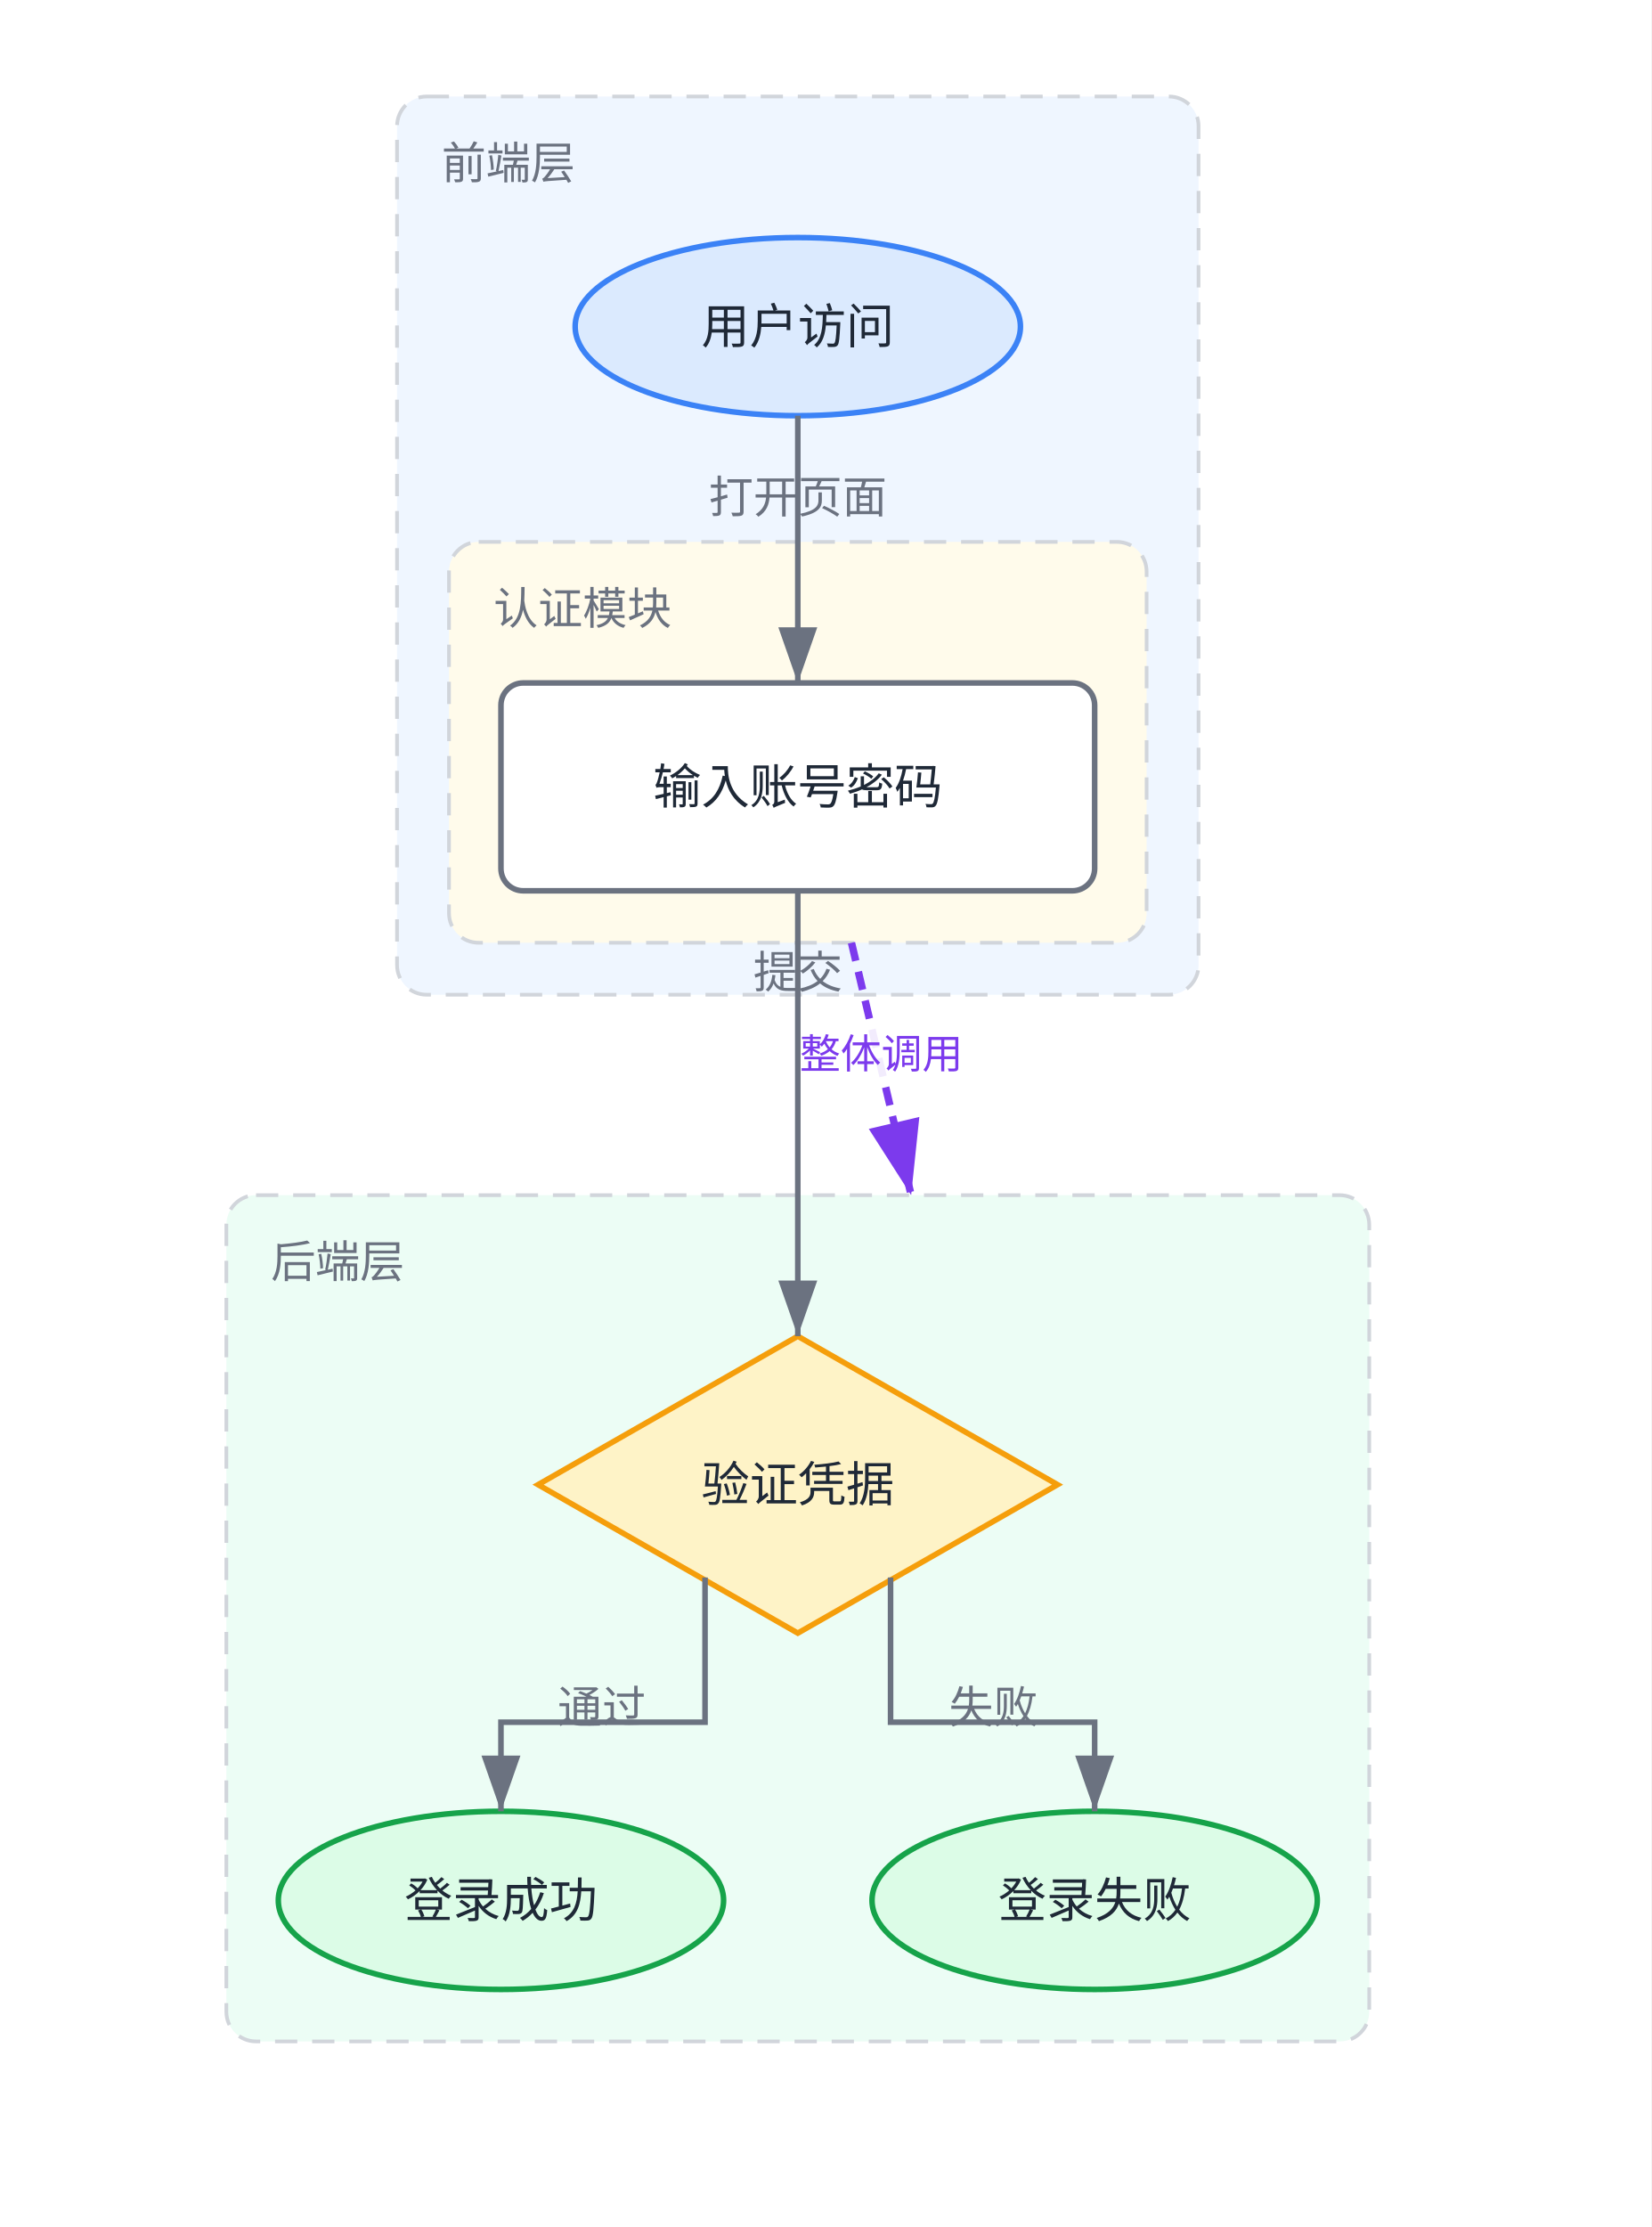
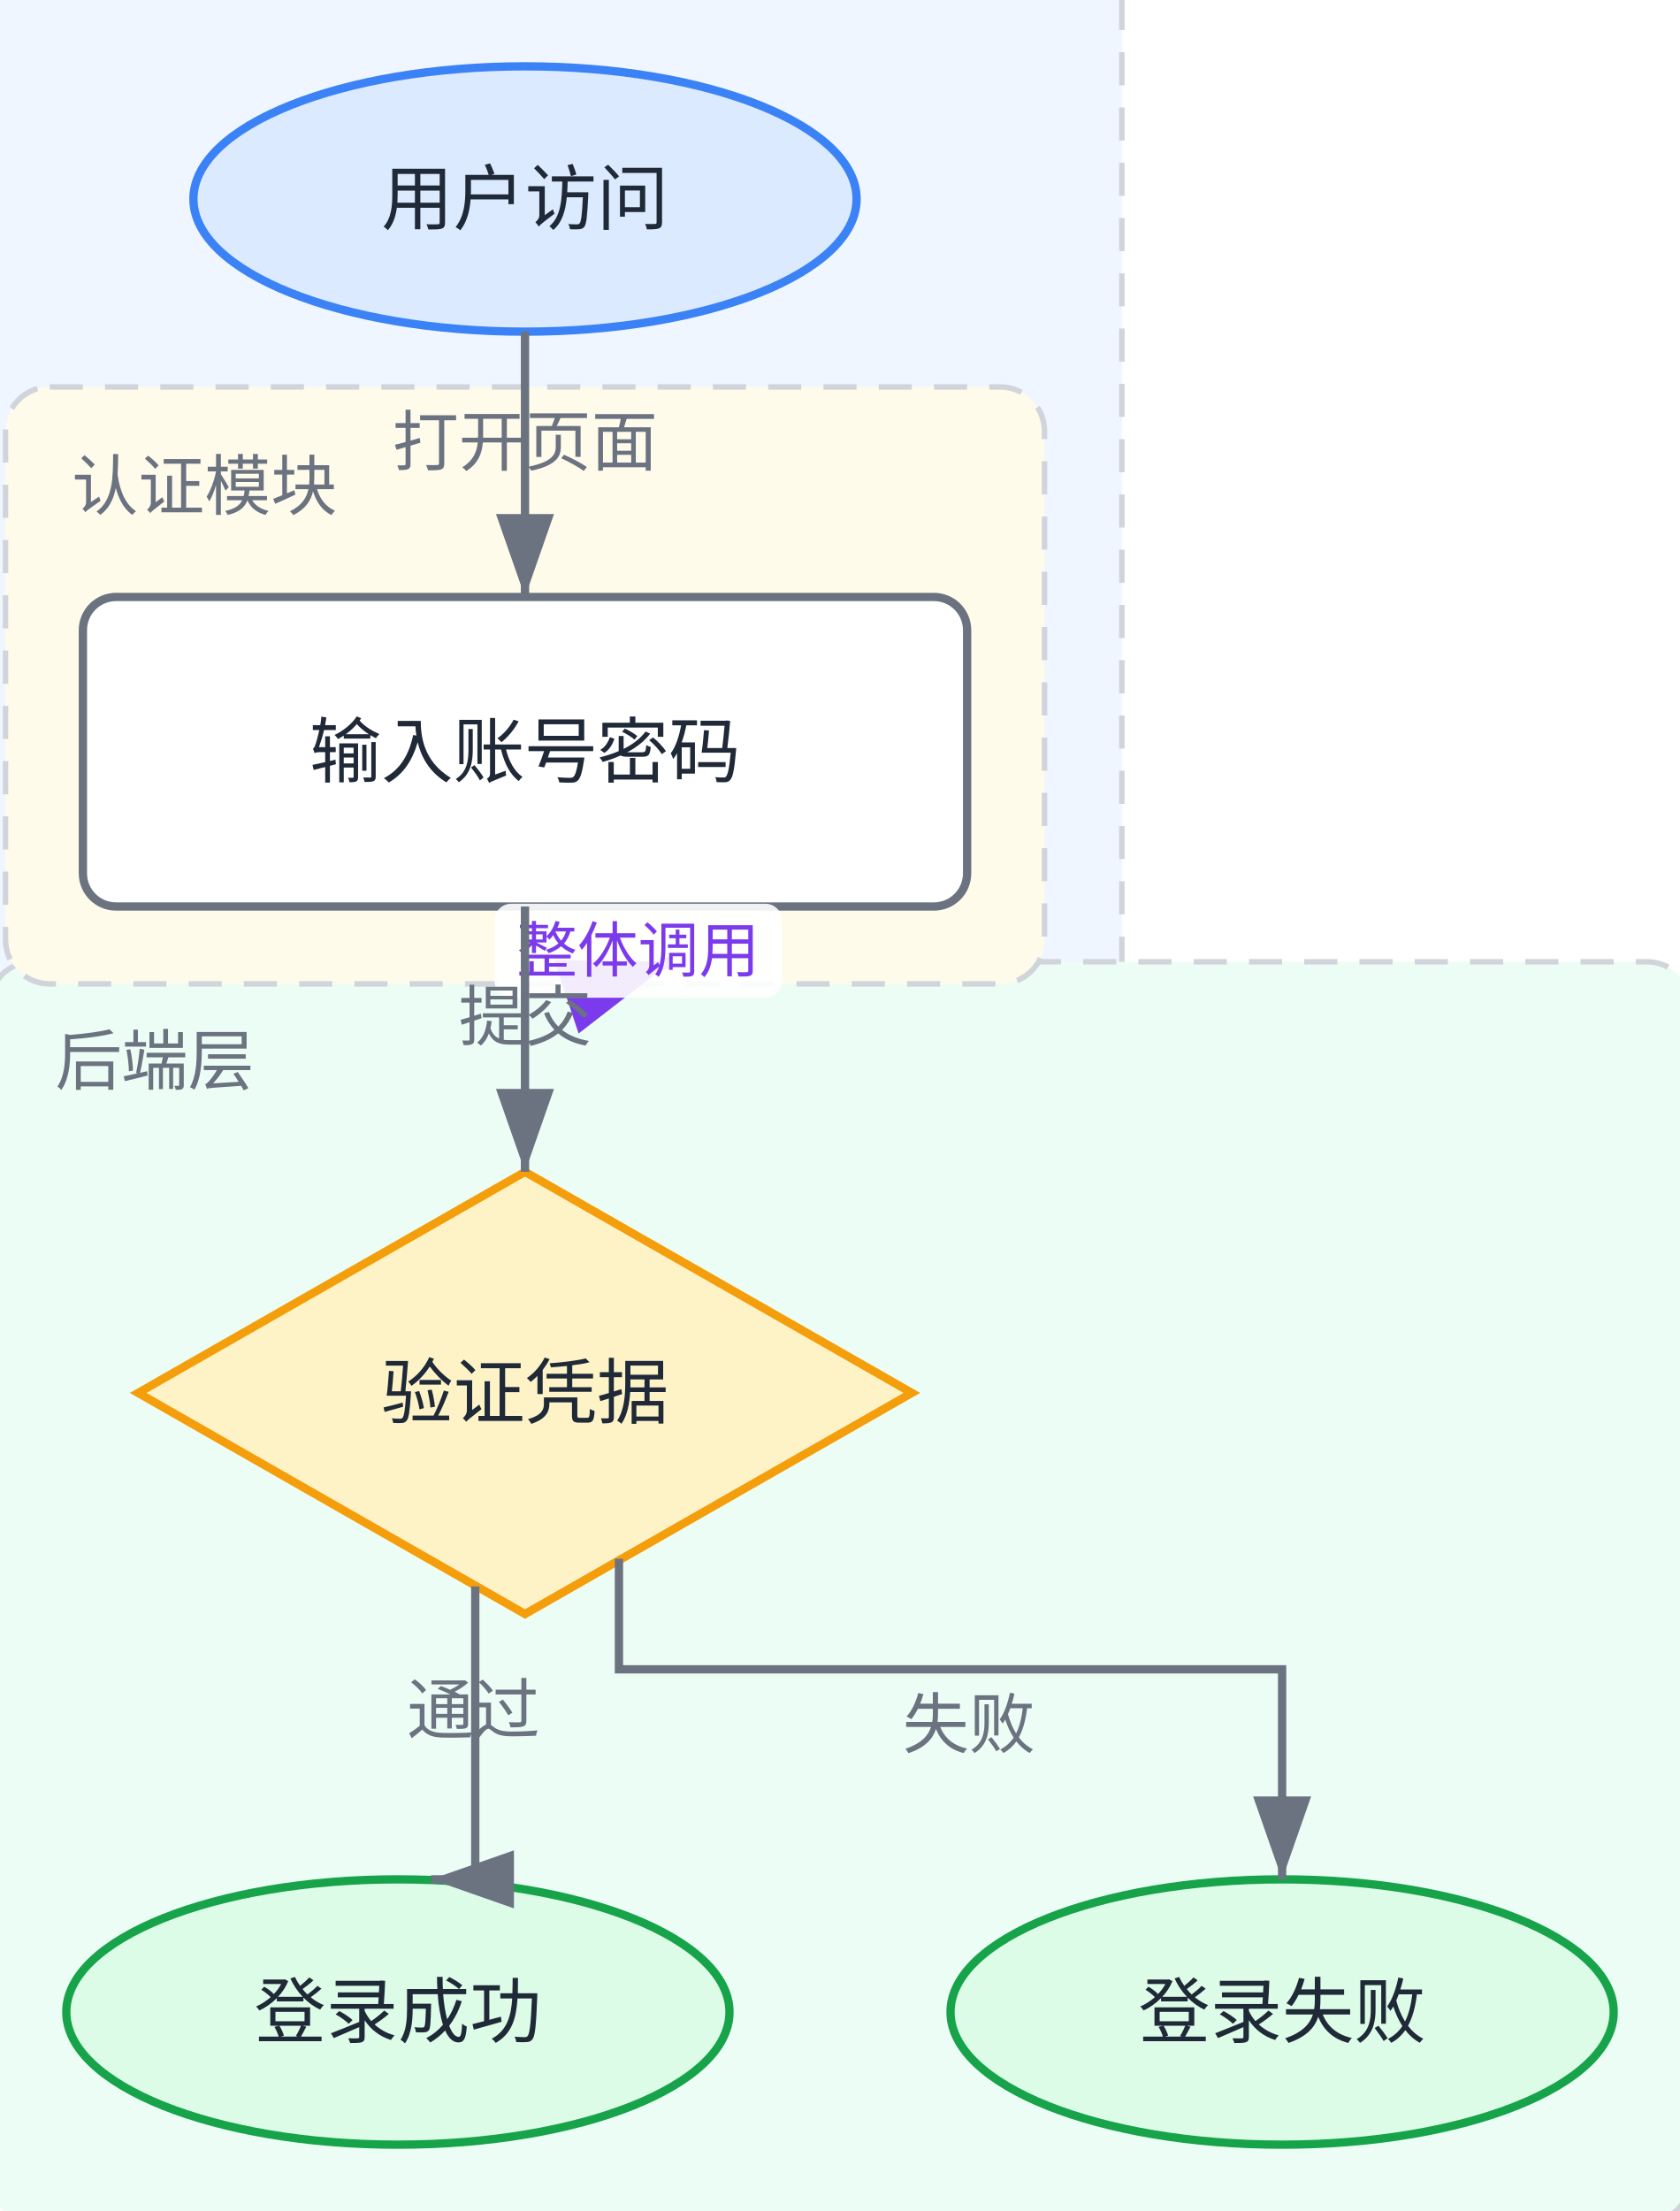
- <svg xmlns="http://www.w3.org/2000/svg" width="445" height="600" viewBox="0 0 445 600">
+ <svg xmlns="http://www.w3.org/2000/svg" width="304" height="400" viewBox="0 0 304 400">
  <defs>
    <marker id="arrowhead" markerWidth="10" markerHeight="7" refX="10" refY="3.5" orient="auto">
      <polygon points="0 0, 10 3.5, 0 7" fill="#6b7280" />
    </marker>
    <marker id="arrowhead-purple" markerWidth="10" markerHeight="7" refX="10" refY="3.5" orient="auto">
      <polygon points="0 0, 10 3.5, 0 7" fill="#7c3aed" />
    </marker>
  </defs>
  <style>.lgdl-anchors,.lgdl-edge-anchors{opacity:0;pointer-events:none;transition:opacity .12s ease}.lgdl-node:hover + .lgdl-anchors,.lgdl-class:hover + .lgdl-anchors,.lgdl-group:hover + .lgdl-anchors,.lgdl-lane:hover + .lgdl-anchors{opacity:1}.lgdl-edge:hover + .lgdl-edge-anchors,.lgdl-aggregate-edge:hover + .lgdl-edge-anchors{opacity:1}.lgdl-node.lgdl-hovered + .lgdl-anchors,.lgdl-class.lgdl-hovered + .lgdl-anchors,.lgdl-group.lgdl-hovered + .lgdl-anchors,.lgdl-lane.lgdl-hovered + .lgdl-anchors{opacity:1}.lgdl-edge.lgdl-hovered + .lgdl-edge-anchors,.lgdl-aggregate-edge.lgdl-hovered + .lgdl-edge-anchors{opacity:1}.lgdl-hovered{filter:drop-shadow(0 0 3px rgba(79,70,229,.65))}</style>
-   <rect x="0" y="0" width="445" height="600" fill="#ffffff" />
+   <rect x="0" y="0" width="304" height="400" fill="#ffffff" />
  <g class="lgdl-group" data-lgdl-loc="groups[1]">
-     <rect x="107" y="26" width="216" height="242" rx="8" fill="#eff6ff" stroke="#d1d5db" stroke-dasharray="6 4" />
-     <text x="119" y="44" font-family="'Segoe UI', 'PingFang SC', 'Microsoft YaHei', sans-serif" font-size="12" fill="#6b7280" text-anchor="start" dominant-baseline="middle">前端层</text>
-   </g>
-   <g class="lgdl-anchors">
-     <circle cx="323.0" cy="147.0" r="3" fill="#64748b" />
-     <circle cx="323.0" cy="175.9" r="3" fill="#64748b" />
-     <circle cx="323.0" cy="209.4" r="3" fill="#64748b" />
-     <circle cx="323.0" cy="255.0" r="3" fill="#64748b" />
-     <circle cx="284.9" cy="268.0" r="3" fill="#64748b" />
-     <circle cx="247.4" cy="268.0" r="3" fill="#64748b" />
-     <circle cx="215.0" cy="268.0" r="3" fill="#64748b" />
-     <circle cx="182.6" cy="268.0" r="3" fill="#64748b" />
-     <circle cx="145.1" cy="268.0" r="3" fill="#64748b" />
-     <circle cx="107.0" cy="255.0" r="3" fill="#64748b" />
-     <circle cx="107.0" cy="209.4" r="3" fill="#64748b" />
-     <circle cx="107.0" cy="175.9" r="3" fill="#64748b" />
-     <circle cx="107.0" cy="147.0" r="3" fill="#64748b" />
-     <circle cx="107.0" cy="118.1" r="3" fill="#64748b" />
-     <circle cx="107.0" cy="84.6" r="3" fill="#64748b" />
-     <circle cx="107.0" cy="39.0" r="3" fill="#64748b" />
-     <circle cx="145.1" cy="26.0" r="3" fill="#64748b" />
-     <circle cx="182.6" cy="26.0" r="3" fill="#64748b" />
-     <circle cx="215.0" cy="26.0" r="3" fill="#64748b" />
-     <circle cx="247.4" cy="26.0" r="3" fill="#64748b" />
-     <circle cx="284.9" cy="26.0" r="3" fill="#64748b" />
-     <circle cx="323.0" cy="39.0" r="3" fill="#64748b" />
-     <circle cx="323.0" cy="84.6" r="3" fill="#64748b" />
-     <circle cx="323.0" cy="118.1" r="3" fill="#64748b" />
+     <rect x="-13" y="-26" width="216" height="218" rx="8" fill="#eff6ff" stroke="#d1d5db" stroke-dasharray="6 4" />
+     <text x="-1" y="-8" font-family="'Segoe UI', 'PingFang SC', 'Microsoft YaHei', sans-serif" font-size="12" fill="#6b7280" text-anchor="start" dominant-baseline="middle">前端层</text>
+   </g>
+   <g class="lgdl-anchors">
+     <circle cx="203.0" cy="83.0" r="3" fill="#64748b" />
+     <circle cx="203.0" cy="111.9" r="3" fill="#64748b" />
+     <circle cx="203.0" cy="145.4" r="3" fill="#64748b" />
+     <circle cx="201.1" cy="189.1" r="3" fill="#64748b" />
+     <circle cx="157.9" cy="192.0" r="3" fill="#64748b" />
+     <circle cx="124.2" cy="192.0" r="3" fill="#64748b" />
+     <circle cx="95.0" cy="192.0" r="3" fill="#64748b" />
+     <circle cx="65.8" cy="192.0" r="3" fill="#64748b" />
+     <circle cx="32.1" cy="192.0" r="3" fill="#64748b" />
+     <circle cx="-11.1" cy="189.1" r="3" fill="#64748b" />
+     <circle cx="-13.0" cy="145.4" r="3" fill="#64748b" />
+     <circle cx="-13.0" cy="111.9" r="3" fill="#64748b" />
+     <circle cx="-13.0" cy="83.0" r="3" fill="#64748b" />
+     <circle cx="-13.0" cy="54.1" r="3" fill="#64748b" />
+     <circle cx="-13.0" cy="20.6" r="3" fill="#64748b" />
+     <circle cx="-11.1" cy="-23.1" r="3" fill="#64748b" />
+     <circle cx="32.1" cy="-26.0" r="3" fill="#64748b" />
+     <circle cx="65.8" cy="-26.0" r="3" fill="#64748b" />
+     <circle cx="95.0" cy="-26.0" r="3" fill="#64748b" />
+     <circle cx="124.2" cy="-26.0" r="3" fill="#64748b" />
+     <circle cx="157.9" cy="-26.0" r="3" fill="#64748b" />
+     <circle cx="201.1" cy="-23.1" r="3" fill="#64748b" />
+     <circle cx="203.0" cy="20.6" r="3" fill="#64748b" />
+     <circle cx="203.0" cy="54.1" r="3" fill="#64748b" />
  </g>
  <g class="lgdl-group" data-lgdl-loc="groups[2]">
-     <rect x="61" y="322" width="308" height="228" rx="8" fill="#ecfdf5" stroke="#d1d5db" stroke-dasharray="6 4" />
-     <text x="73" y="340" font-family="'Segoe UI', 'PingFang SC', 'Microsoft YaHei', sans-serif" font-size="12" fill="#6b7280" text-anchor="start" dominant-baseline="middle">后端层</text>
-   </g>
-   <g class="lgdl-anchors">
-     <circle cx="369.0" cy="436.0" r="3" fill="#64748b" />
-     <circle cx="369.0" cy="477.3" r="3" fill="#64748b" />
-     <circle cx="369.0" cy="524.9" r="3" fill="#64748b" />
-     <circle cx="329.0" cy="550.0" r="3" fill="#64748b" />
-     <circle cx="280.8" cy="550.0" r="3" fill="#64748b" />
-     <circle cx="245.5" cy="550.0" r="3" fill="#64748b" />
-     <circle cx="215.0" cy="550.0" r="3" fill="#64748b" />
-     <circle cx="184.5" cy="550.0" r="3" fill="#64748b" />
-     <circle cx="149.2" cy="550.0" r="3" fill="#64748b" />
-     <circle cx="101.0" cy="550.0" r="3" fill="#64748b" />
-     <circle cx="61.0" cy="524.9" r="3" fill="#64748b" />
-     <circle cx="61.0" cy="477.3" r="3" fill="#64748b" />
-     <circle cx="61.0" cy="436.0" r="3" fill="#64748b" />
-     <circle cx="61.0" cy="394.7" r="3" fill="#64748b" />
-     <circle cx="61.0" cy="347.1" r="3" fill="#64748b" />
-     <circle cx="101.0" cy="322.0" r="3" fill="#64748b" />
-     <circle cx="149.2" cy="322.0" r="3" fill="#64748b" />
-     <circle cx="184.5" cy="322.0" r="3" fill="#64748b" />
-     <circle cx="215.0" cy="322.0" r="3" fill="#64748b" />
-     <circle cx="245.5" cy="322.0" r="3" fill="#64748b" />
-     <circle cx="280.8" cy="322.0" r="3" fill="#64748b" />
-     <circle cx="329.0" cy="322.0" r="3" fill="#64748b" />
-     <circle cx="369.0" cy="347.1" r="3" fill="#64748b" />
-     <circle cx="369.0" cy="394.7" r="3" fill="#64748b" />
+     <rect x="-2" y="174" width="308" height="228" rx="8" fill="#ecfdf5" stroke="#d1d5db" stroke-dasharray="6 4" />
+     <text x="10" y="192" font-family="'Segoe UI', 'PingFang SC', 'Microsoft YaHei', sans-serif" font-size="12" fill="#6b7280" text-anchor="start" dominant-baseline="middle">后端层</text>
+   </g>
+   <g class="lgdl-anchors">
+     <circle cx="306.0" cy="288.0" r="3" fill="#64748b" />
+     <circle cx="306.0" cy="329.3" r="3" fill="#64748b" />
+     <circle cx="306.0" cy="376.9" r="3" fill="#64748b" />
+     <circle cx="266.0" cy="402.0" r="3" fill="#64748b" />
+     <circle cx="217.8" cy="402.0" r="3" fill="#64748b" />
+     <circle cx="182.5" cy="402.0" r="3" fill="#64748b" />
+     <circle cx="152.0" cy="402.0" r="3" fill="#64748b" />
+     <circle cx="121.5" cy="402.0" r="3" fill="#64748b" />
+     <circle cx="86.2" cy="402.0" r="3" fill="#64748b" />
+     <circle cx="38.0" cy="402.0" r="3" fill="#64748b" />
+     <circle cx="-2.0" cy="376.9" r="3" fill="#64748b" />
+     <circle cx="-2.0" cy="329.3" r="3" fill="#64748b" />
+     <circle cx="-2.0" cy="288.0" r="3" fill="#64748b" />
+     <circle cx="-2.0" cy="246.7" r="3" fill="#64748b" />
+     <circle cx="-2.0" cy="199.1" r="3" fill="#64748b" />
+     <circle cx="38.0" cy="174.0" r="3" fill="#64748b" />
+     <circle cx="86.2" cy="174.0" r="3" fill="#64748b" />
+     <circle cx="121.5" cy="174.0" r="3" fill="#64748b" />
+     <circle cx="152.0" cy="174.0" r="3" fill="#64748b" />
+     <circle cx="182.5" cy="174.0" r="3" fill="#64748b" />
+     <circle cx="217.8" cy="174.0" r="3" fill="#64748b" />
+     <circle cx="266.0" cy="174.0" r="3" fill="#64748b" />
+     <circle cx="306.0" cy="199.1" r="3" fill="#64748b" />
+     <circle cx="306.0" cy="246.7" r="3" fill="#64748b" />
  </g>
  <g class="lgdl-group" data-lgdl-loc="groups[0]">
-     <rect x="121" y="146" width="188" height="108" rx="8" fill="#fffbeb" stroke="#d1d5db" stroke-dasharray="6 4" />
-     <text x="133" y="164" font-family="'Segoe UI', 'PingFang SC', 'Microsoft YaHei', sans-serif" font-size="12" fill="#6b7280" text-anchor="start" dominant-baseline="middle">认证模块</text>
-   </g>
-   <g class="lgdl-anchors">
-     <circle cx="309.0" cy="200.0" r="3" fill="#64748b" />
-     <circle cx="309.0" cy="225.2" r="3" fill="#64748b" />
-     <circle cx="305.8" cy="252.4" r="3" fill="#64748b" />
-     <circle cx="269.0" cy="254.0" r="3" fill="#64748b" />
-     <circle cx="246.2" cy="254.0" r="3" fill="#64748b" />
-     <circle cx="229.5" cy="254.0" r="3" fill="#64748b" />
-     <circle cx="215.0" cy="254.0" r="3" fill="#64748b" />
-     <circle cx="200.5" cy="254.0" r="3" fill="#64748b" />
-     <circle cx="183.8" cy="254.0" r="3" fill="#64748b" />
-     <circle cx="161.0" cy="254.0" r="3" fill="#64748b" />
-     <circle cx="124.2" cy="252.4" r="3" fill="#64748b" />
-     <circle cx="121.0" cy="225.2" r="3" fill="#64748b" />
-     <circle cx="121.0" cy="200.0" r="3" fill="#64748b" />
-     <circle cx="121.0" cy="174.8" r="3" fill="#64748b" />
-     <circle cx="124.2" cy="147.6" r="3" fill="#64748b" />
-     <circle cx="161.0" cy="146.0" r="3" fill="#64748b" />
-     <circle cx="183.8" cy="146.0" r="3" fill="#64748b" />
-     <circle cx="200.5" cy="146.0" r="3" fill="#64748b" />
-     <circle cx="215.0" cy="146.0" r="3" fill="#64748b" />
-     <circle cx="229.5" cy="146.0" r="3" fill="#64748b" />
-     <circle cx="246.2" cy="146.0" r="3" fill="#64748b" />
-     <circle cx="269.0" cy="146.0" r="3" fill="#64748b" />
-     <circle cx="305.8" cy="147.6" r="3" fill="#64748b" />
-     <circle cx="309.0" cy="174.8" r="3" fill="#64748b" />
+     <rect x="1" y="70" width="188" height="108" rx="8" fill="#fffbeb" stroke="#d1d5db" stroke-dasharray="6 4" />
+     <text x="13" y="88" font-family="'Segoe UI', 'PingFang SC', 'Microsoft YaHei', sans-serif" font-size="12" fill="#6b7280" text-anchor="start" dominant-baseline="middle">认证模块</text>
+   </g>
+   <g class="lgdl-anchors">
+     <circle cx="189.0" cy="124.0" r="3" fill="#64748b" />
+     <circle cx="189.0" cy="149.2" r="3" fill="#64748b" />
+     <circle cx="185.8" cy="176.4" r="3" fill="#64748b" />
+     <circle cx="149.0" cy="178.0" r="3" fill="#64748b" />
+     <circle cx="126.2" cy="178.0" r="3" fill="#64748b" />
+     <circle cx="109.5" cy="178.0" r="3" fill="#64748b" />
+     <circle cx="95.0" cy="178.0" r="3" fill="#64748b" />
+     <circle cx="80.5" cy="178.0" r="3" fill="#64748b" />
+     <circle cx="63.8" cy="178.0" r="3" fill="#64748b" />
+     <circle cx="41.0" cy="178.0" r="3" fill="#64748b" />
+     <circle cx="4.2" cy="176.4" r="3" fill="#64748b" />
+     <circle cx="1.0" cy="149.2" r="3" fill="#64748b" />
+     <circle cx="1.0" cy="124.0" r="3" fill="#64748b" />
+     <circle cx="1.0" cy="98.8" r="3" fill="#64748b" />
+     <circle cx="4.2" cy="71.6" r="3" fill="#64748b" />
+     <circle cx="41.0" cy="70.0" r="3" fill="#64748b" />
+     <circle cx="63.8" cy="70.0" r="3" fill="#64748b" />
+     <circle cx="80.5" cy="70.0" r="3" fill="#64748b" />
+     <circle cx="95.0" cy="70.0" r="3" fill="#64748b" />
+     <circle cx="109.5" cy="70.0" r="3" fill="#64748b" />
+     <circle cx="126.2" cy="70.0" r="3" fill="#64748b" />
+     <circle cx="149.0" cy="70.0" r="3" fill="#64748b" />
+     <circle cx="185.8" cy="71.6" r="3" fill="#64748b" />
+     <circle cx="189.0" cy="98.8" r="3" fill="#64748b" />
  </g>
  <g class="lgdl-node" data-lgdl-loc="nodes[0]">
-     <rect x="155" y="64" width="120" height="48" rx="60" ry="60" fill="#dbeafe" stroke="#3b82f6" stroke-width="1.5" />
-     <text x="215" y="88" font-family="'Segoe UI', 'PingFang SC', 'Microsoft YaHei', sans-serif" font-size="13" fill="#1f2937" text-anchor="middle" dominant-baseline="middle">用户访问</text>
-   </g>
-   <g class="lgdl-anchors">
-     <circle cx="275.0" cy="88.0" r="3" fill="#3b82f6" />
-     <circle cx="264.8" cy="101.4" r="3" fill="#3b82f6" />
-     <circle cx="249.2" cy="107.7" r="3" fill="#3b82f6" />
-     <circle cx="237.3" cy="110.3" r="3" fill="#3b82f6" />
-     <circle cx="228.5" cy="111.4" r="3" fill="#3b82f6" />
-     <circle cx="221.4" cy="111.9" r="3" fill="#3b82f6" />
-     <circle cx="215.0" cy="112.0" r="3" fill="#3b82f6" />
-     <circle cx="208.6" cy="111.9" r="3" fill="#3b82f6" />
-     <circle cx="201.5" cy="111.4" r="3" fill="#3b82f6" />
-     <circle cx="192.7" cy="110.3" r="3" fill="#3b82f6" />
-     <circle cx="180.8" cy="107.7" r="3" fill="#3b82f6" />
-     <circle cx="165.2" cy="101.4" r="3" fill="#3b82f6" />
-     <circle cx="155.0" cy="88.0" r="3" fill="#3b82f6" />
-     <circle cx="165.2" cy="74.6" r="3" fill="#3b82f6" />
-     <circle cx="180.8" cy="68.3" r="3" fill="#3b82f6" />
-     <circle cx="192.7" cy="65.7" r="3" fill="#3b82f6" />
-     <circle cx="201.5" cy="64.6" r="3" fill="#3b82f6" />
-     <circle cx="208.6" cy="64.1" r="3" fill="#3b82f6" />
-     <circle cx="215.0" cy="64.0" r="3" fill="#3b82f6" />
-     <circle cx="221.4" cy="64.1" r="3" fill="#3b82f6" />
-     <circle cx="228.5" cy="64.6" r="3" fill="#3b82f6" />
-     <circle cx="237.3" cy="65.7" r="3" fill="#3b82f6" />
-     <circle cx="249.2" cy="68.3" r="3" fill="#3b82f6" />
-     <circle cx="264.8" cy="74.6" r="3" fill="#3b82f6" />
+     <rect x="35" y="12" width="120" height="48" rx="60" ry="60" fill="#dbeafe" stroke="#3b82f6" stroke-width="1.5" />
+     <text x="95" y="36" font-family="'Segoe UI', 'PingFang SC', 'Microsoft YaHei', sans-serif" font-size="13" fill="#1f2937" text-anchor="middle" dominant-baseline="middle">用户访问</text>
+   </g>
+   <g class="lgdl-anchors">
+     <circle cx="155.0" cy="36.0" r="3" fill="#3b82f6" />
+     <circle cx="144.8" cy="49.4" r="3" fill="#3b82f6" />
+     <circle cx="129.2" cy="55.7" r="3" fill="#3b82f6" />
+     <circle cx="117.3" cy="58.3" r="3" fill="#3b82f6" />
+     <circle cx="108.5" cy="59.4" r="3" fill="#3b82f6" />
+     <circle cx="101.4" cy="59.9" r="3" fill="#3b82f6" />
+     <circle cx="95.0" cy="60.0" r="3" fill="#3b82f6" />
+     <circle cx="88.6" cy="59.9" r="3" fill="#3b82f6" />
+     <circle cx="81.5" cy="59.4" r="3" fill="#3b82f6" />
+     <circle cx="72.7" cy="58.3" r="3" fill="#3b82f6" />
+     <circle cx="60.8" cy="55.7" r="3" fill="#3b82f6" />
+     <circle cx="45.2" cy="49.4" r="3" fill="#3b82f6" />
+     <circle cx="35.0" cy="36.0" r="3" fill="#3b82f6" />
+     <circle cx="45.2" cy="22.6" r="3" fill="#3b82f6" />
+     <circle cx="60.8" cy="16.3" r="3" fill="#3b82f6" />
+     <circle cx="72.7" cy="13.7" r="3" fill="#3b82f6" />
+     <circle cx="81.5" cy="12.6" r="3" fill="#3b82f6" />
+     <circle cx="88.6" cy="12.1" r="3" fill="#3b82f6" />
+     <circle cx="95.0" cy="12.0" r="3" fill="#3b82f6" />
+     <circle cx="101.4" cy="12.1" r="3" fill="#3b82f6" />
+     <circle cx="108.5" cy="12.6" r="3" fill="#3b82f6" />
+     <circle cx="117.3" cy="13.7" r="3" fill="#3b82f6" />
+     <circle cx="129.2" cy="16.3" r="3" fill="#3b82f6" />
+     <circle cx="144.8" cy="22.6" r="3" fill="#3b82f6" />
  </g>
  <g class="lgdl-node" data-lgdl-loc="nodes[1]">
-     <rect x="135" y="184" width="160" height="56" rx="6" ry="6" fill="#ffffff" stroke="#6b7280" stroke-width="1.5" />
-     <text x="215" y="212" font-family="'Segoe UI', 'PingFang SC', 'Microsoft YaHei', sans-serif" font-size="13" fill="#1f2937" text-anchor="middle" dominant-baseline="middle">输入账号密码</text>
-   </g>
-   <g class="lgdl-anchors">
-     <circle cx="295.0" cy="212.0" r="3" fill="#6b7280" />
-     <circle cx="295.0" cy="233.4" r="3" fill="#6b7280" />
-     <circle cx="263.5" cy="240.0" r="3" fill="#6b7280" />
-     <circle cx="243.0" cy="240.0" r="3" fill="#6b7280" />
-     <circle cx="231.2" cy="240.0" r="3" fill="#6b7280" />
-     <circle cx="222.5" cy="240.0" r="3" fill="#6b7280" />
-     <circle cx="215.0" cy="240.0" r="3" fill="#6b7280" />
-     <circle cx="207.5" cy="240.0" r="3" fill="#6b7280" />
-     <circle cx="198.8" cy="240.0" r="3" fill="#6b7280" />
-     <circle cx="187.0" cy="240.0" r="3" fill="#6b7280" />
-     <circle cx="166.5" cy="240.0" r="3" fill="#6b7280" />
-     <circle cx="135.0" cy="233.4" r="3" fill="#6b7280" />
-     <circle cx="135.0" cy="212.0" r="3" fill="#6b7280" />
-     <circle cx="135.0" cy="190.6" r="3" fill="#6b7280" />
-     <circle cx="166.5" cy="184.0" r="3" fill="#6b7280" />
-     <circle cx="187.0" cy="184.0" r="3" fill="#6b7280" />
-     <circle cx="198.8" cy="184.0" r="3" fill="#6b7280" />
-     <circle cx="207.5" cy="184.0" r="3" fill="#6b7280" />
-     <circle cx="215.0" cy="184.0" r="3" fill="#6b7280" />
-     <circle cx="222.5" cy="184.0" r="3" fill="#6b7280" />
-     <circle cx="231.2" cy="184.0" r="3" fill="#6b7280" />
-     <circle cx="243.0" cy="184.0" r="3" fill="#6b7280" />
-     <circle cx="263.5" cy="184.0" r="3" fill="#6b7280" />
-     <circle cx="295.0" cy="190.6" r="3" fill="#6b7280" />
+     <rect x="15" y="108" width="160" height="56" rx="6" ry="6" fill="#ffffff" stroke="#6b7280" stroke-width="1.5" />
+     <text x="95" y="136" font-family="'Segoe UI', 'PingFang SC', 'Microsoft YaHei', sans-serif" font-size="13" fill="#1f2937" text-anchor="middle" dominant-baseline="middle">输入账号密码</text>
+   </g>
+   <g class="lgdl-anchors">
+     <circle cx="175.0" cy="136.0" r="3" fill="#6b7280" />
+     <circle cx="175.0" cy="157.4" r="3" fill="#6b7280" />
+     <circle cx="143.5" cy="164.0" r="3" fill="#6b7280" />
+     <circle cx="123.0" cy="164.0" r="3" fill="#6b7280" />
+     <circle cx="111.2" cy="164.0" r="3" fill="#6b7280" />
+     <circle cx="102.5" cy="164.0" r="3" fill="#6b7280" />
+     <circle cx="95.0" cy="164.0" r="3" fill="#6b7280" />
+     <circle cx="87.5" cy="164.0" r="3" fill="#6b7280" />
+     <circle cx="78.8" cy="164.0" r="3" fill="#6b7280" />
+     <circle cx="67.0" cy="164.0" r="3" fill="#6b7280" />
+     <circle cx="46.5" cy="164.0" r="3" fill="#6b7280" />
+     <circle cx="15.0" cy="157.4" r="3" fill="#6b7280" />
+     <circle cx="15.0" cy="136.0" r="3" fill="#6b7280" />
+     <circle cx="15.0" cy="114.6" r="3" fill="#6b7280" />
+     <circle cx="46.5" cy="108.0" r="3" fill="#6b7280" />
+     <circle cx="67.0" cy="108.0" r="3" fill="#6b7280" />
+     <circle cx="78.8" cy="108.0" r="3" fill="#6b7280" />
+     <circle cx="87.5" cy="108.0" r="3" fill="#6b7280" />
+     <circle cx="95.0" cy="108.0" r="3" fill="#6b7280" />
+     <circle cx="102.5" cy="108.0" r="3" fill="#6b7280" />
+     <circle cx="111.2" cy="108.0" r="3" fill="#6b7280" />
+     <circle cx="123.0" cy="108.0" r="3" fill="#6b7280" />
+     <circle cx="143.5" cy="108.0" r="3" fill="#6b7280" />
+     <circle cx="175.0" cy="114.6" r="3" fill="#6b7280" />
  </g>
  <g class="lgdl-node" data-lgdl-loc="nodes[2]">
-     <polygon points="215,360 285,400 215,440 145,400" fill="#fef3c7" stroke="#f59e0b" stroke-width="1.5" />
-     <text x="215" y="400" font-family="'Segoe UI', 'PingFang SC', 'Microsoft YaHei', sans-serif" font-size="13" fill="#1f2937" text-anchor="middle" dominant-baseline="middle">验证凭据</text>
-   </g>
-   <g class="lgdl-anchors">
-     <circle cx="285.0" cy="400.0" r="3" fill="#f59e0b" />
-     <circle cx="262.7" cy="412.8" r="3" fill="#f59e0b" />
-     <circle cx="249.8" cy="420.1" r="3" fill="#f59e0b" />
-     <circle cx="240.5" cy="425.5" r="3" fill="#f59e0b" />
-     <circle cx="232.4" cy="430.1" r="3" fill="#f59e0b" />
-     <circle cx="224.3" cy="434.7" r="3" fill="#f59e0b" />
-     <circle cx="215.0" cy="440.0" r="3" fill="#f59e0b" />
-     <circle cx="205.7" cy="434.7" r="3" fill="#f59e0b" />
-     <circle cx="197.6" cy="430.1" r="3" fill="#f59e0b" />
-     <circle cx="189.5" cy="425.5" r="3" fill="#f59e0b" />
-     <circle cx="180.2" cy="420.1" r="3" fill="#f59e0b" />
-     <circle cx="167.3" cy="412.8" r="3" fill="#f59e0b" />
-     <circle cx="145.0" cy="400.0" r="3" fill="#f59e0b" />
-     <circle cx="167.3" cy="387.2" r="3" fill="#f59e0b" />
-     <circle cx="180.2" cy="379.9" r="3" fill="#f59e0b" />
-     <circle cx="189.5" cy="374.5" r="3" fill="#f59e0b" />
-     <circle cx="197.6" cy="369.9" r="3" fill="#f59e0b" />
-     <circle cx="205.7" cy="365.3" r="3" fill="#f59e0b" />
-     <circle cx="215.0" cy="360.0" r="3" fill="#f59e0b" />
-     <circle cx="224.3" cy="365.3" r="3" fill="#f59e0b" />
-     <circle cx="232.4" cy="369.9" r="3" fill="#f59e0b" />
-     <circle cx="240.5" cy="374.5" r="3" fill="#f59e0b" />
-     <circle cx="249.8" cy="379.9" r="3" fill="#f59e0b" />
-     <circle cx="262.7" cy="387.2" r="3" fill="#f59e0b" />
+     <polygon points="95,212 165,252 95,292 25,252" fill="#fef3c7" stroke="#f59e0b" stroke-width="1.5" />
+     <text x="95" y="252" font-family="'Segoe UI', 'PingFang SC', 'Microsoft YaHei', sans-serif" font-size="13" fill="#1f2937" text-anchor="middle" dominant-baseline="middle">验证凭据</text>
+   </g>
+   <g class="lgdl-anchors">
+     <circle cx="165.0" cy="252.0" r="3" fill="#f59e0b" />
+     <circle cx="142.7" cy="264.8" r="3" fill="#f59e0b" />
+     <circle cx="129.8" cy="272.1" r="3" fill="#f59e0b" />
+     <circle cx="120.5" cy="277.5" r="3" fill="#f59e0b" />
+     <circle cx="112.4" cy="282.1" r="3" fill="#f59e0b" />
+     <circle cx="104.3" cy="286.7" r="3" fill="#f59e0b" />
+     <circle cx="95.0" cy="292.0" r="3" fill="#f59e0b" />
+     <circle cx="85.7" cy="286.7" r="3" fill="#f59e0b" />
+     <circle cx="77.6" cy="282.1" r="3" fill="#f59e0b" />
+     <circle cx="69.5" cy="277.5" r="3" fill="#f59e0b" />
+     <circle cx="60.2" cy="272.1" r="3" fill="#f59e0b" />
+     <circle cx="47.3" cy="264.8" r="3" fill="#f59e0b" />
+     <circle cx="25.0" cy="252.0" r="3" fill="#f59e0b" />
+     <circle cx="47.3" cy="239.2" r="3" fill="#f59e0b" />
+     <circle cx="60.2" cy="231.9" r="3" fill="#f59e0b" />
+     <circle cx="69.5" cy="226.5" r="3" fill="#f59e0b" />
+     <circle cx="77.6" cy="221.9" r="3" fill="#f59e0b" />
+     <circle cx="85.7" cy="217.3" r="3" fill="#f59e0b" />
+     <circle cx="95.0" cy="212.0" r="3" fill="#f59e0b" />
+     <circle cx="104.3" cy="217.3" r="3" fill="#f59e0b" />
+     <circle cx="112.4" cy="221.9" r="3" fill="#f59e0b" />
+     <circle cx="120.5" cy="226.5" r="3" fill="#f59e0b" />
+     <circle cx="129.8" cy="231.9" r="3" fill="#f59e0b" />
+     <circle cx="142.7" cy="239.2" r="3" fill="#f59e0b" />
  </g>
  <g class="lgdl-node" data-lgdl-loc="nodes[3]">
-     <rect x="75" y="488" width="120" height="48" rx="60" ry="60" fill="#dcfce7" stroke="#16a34a" stroke-width="1.5" />
-     <text x="135" y="512" font-family="'Segoe UI', 'PingFang SC', 'Microsoft YaHei', sans-serif" font-size="13" fill="#1f2937" text-anchor="middle" dominant-baseline="middle">登录成功</text>
-   </g>
-   <g class="lgdl-anchors">
-     <circle cx="195.0" cy="512.0" r="3" fill="#16a34a" />
-     <circle cx="184.8" cy="525.4" r="3" fill="#16a34a" />
-     <circle cx="169.2" cy="531.7" r="3" fill="#16a34a" />
-     <circle cx="157.3" cy="534.3" r="3" fill="#16a34a" />
-     <circle cx="148.5" cy="535.4" r="3" fill="#16a34a" />
-     <circle cx="141.4" cy="535.9" r="3" fill="#16a34a" />
-     <circle cx="135.0" cy="536.0" r="3" fill="#16a34a" />
-     <circle cx="128.6" cy="535.9" r="3" fill="#16a34a" />
-     <circle cx="121.5" cy="535.4" r="3" fill="#16a34a" />
-     <circle cx="112.7" cy="534.3" r="3" fill="#16a34a" />
-     <circle cx="100.8" cy="531.7" r="3" fill="#16a34a" />
-     <circle cx="85.2" cy="525.4" r="3" fill="#16a34a" />
-     <circle cx="75.0" cy="512.0" r="3" fill="#16a34a" />
-     <circle cx="85.2" cy="498.6" r="3" fill="#16a34a" />
-     <circle cx="100.8" cy="492.3" r="3" fill="#16a34a" />
-     <circle cx="112.7" cy="489.7" r="3" fill="#16a34a" />
-     <circle cx="121.5" cy="488.6" r="3" fill="#16a34a" />
-     <circle cx="128.6" cy="488.1" r="3" fill="#16a34a" />
-     <circle cx="135.0" cy="488.0" r="3" fill="#16a34a" />
-     <circle cx="141.4" cy="488.1" r="3" fill="#16a34a" />
-     <circle cx="148.5" cy="488.6" r="3" fill="#16a34a" />
-     <circle cx="157.3" cy="489.7" r="3" fill="#16a34a" />
-     <circle cx="169.2" cy="492.3" r="3" fill="#16a34a" />
-     <circle cx="184.8" cy="498.6" r="3" fill="#16a34a" />
+     <rect x="12" y="340" width="120" height="48" rx="60" ry="60" fill="#dcfce7" stroke="#16a34a" stroke-width="1.5" />
+     <text x="72" y="364" font-family="'Segoe UI', 'PingFang SC', 'Microsoft YaHei', sans-serif" font-size="13" fill="#1f2937" text-anchor="middle" dominant-baseline="middle">登录成功</text>
+   </g>
+   <g class="lgdl-anchors">
+     <circle cx="132.0" cy="364.0" r="3" fill="#16a34a" />
+     <circle cx="121.8" cy="377.4" r="3" fill="#16a34a" />
+     <circle cx="106.2" cy="383.7" r="3" fill="#16a34a" />
+     <circle cx="94.3" cy="386.3" r="3" fill="#16a34a" />
+     <circle cx="85.5" cy="387.4" r="3" fill="#16a34a" />
+     <circle cx="78.4" cy="387.9" r="3" fill="#16a34a" />
+     <circle cx="72.0" cy="388.0" r="3" fill="#16a34a" />
+     <circle cx="65.6" cy="387.9" r="3" fill="#16a34a" />
+     <circle cx="58.5" cy="387.4" r="3" fill="#16a34a" />
+     <circle cx="49.7" cy="386.3" r="3" fill="#16a34a" />
+     <circle cx="37.8" cy="383.7" r="3" fill="#16a34a" />
+     <circle cx="22.2" cy="377.4" r="3" fill="#16a34a" />
+     <circle cx="12.0" cy="364.0" r="3" fill="#16a34a" />
+     <circle cx="22.2" cy="350.6" r="3" fill="#16a34a" />
+     <circle cx="37.8" cy="344.3" r="3" fill="#16a34a" />
+     <circle cx="49.7" cy="341.7" r="3" fill="#16a34a" />
+     <circle cx="58.5" cy="340.6" r="3" fill="#16a34a" />
+     <circle cx="65.6" cy="340.1" r="3" fill="#16a34a" />
+     <circle cx="72.0" cy="340.0" r="3" fill="#16a34a" />
+     <circle cx="78.4" cy="340.1" r="3" fill="#16a34a" />
+     <circle cx="85.5" cy="340.6" r="3" fill="#16a34a" />
+     <circle cx="94.3" cy="341.7" r="3" fill="#16a34a" />
+     <circle cx="106.2" cy="344.3" r="3" fill="#16a34a" />
+     <circle cx="121.8" cy="350.6" r="3" fill="#16a34a" />
  </g>
  <g class="lgdl-node" data-lgdl-loc="nodes[4]">
-     <rect x="235" y="488" width="120" height="48" rx="60" ry="60" fill="#dcfce7" stroke="#16a34a" stroke-width="1.5" />
-     <text x="295" y="512" font-family="'Segoe UI', 'PingFang SC', 'Microsoft YaHei', sans-serif" font-size="13" fill="#1f2937" text-anchor="middle" dominant-baseline="middle">登录失败</text>
-   </g>
-   <g class="lgdl-anchors">
-     <circle cx="355.0" cy="512.0" r="3" fill="#16a34a" />
-     <circle cx="344.8" cy="525.4" r="3" fill="#16a34a" />
-     <circle cx="329.2" cy="531.7" r="3" fill="#16a34a" />
-     <circle cx="317.3" cy="534.3" r="3" fill="#16a34a" />
-     <circle cx="308.5" cy="535.4" r="3" fill="#16a34a" />
-     <circle cx="301.4" cy="535.9" r="3" fill="#16a34a" />
-     <circle cx="295.0" cy="536.0" r="3" fill="#16a34a" />
-     <circle cx="288.6" cy="535.9" r="3" fill="#16a34a" />
-     <circle cx="281.5" cy="535.4" r="3" fill="#16a34a" />
-     <circle cx="272.7" cy="534.3" r="3" fill="#16a34a" />
-     <circle cx="260.8" cy="531.7" r="3" fill="#16a34a" />
-     <circle cx="245.2" cy="525.4" r="3" fill="#16a34a" />
-     <circle cx="235.0" cy="512.0" r="3" fill="#16a34a" />
-     <circle cx="245.2" cy="498.6" r="3" fill="#16a34a" />
-     <circle cx="260.8" cy="492.3" r="3" fill="#16a34a" />
-     <circle cx="272.7" cy="489.7" r="3" fill="#16a34a" />
-     <circle cx="281.5" cy="488.6" r="3" fill="#16a34a" />
-     <circle cx="288.6" cy="488.1" r="3" fill="#16a34a" />
-     <circle cx="295.0" cy="488.0" r="3" fill="#16a34a" />
-     <circle cx="301.4" cy="488.1" r="3" fill="#16a34a" />
-     <circle cx="308.5" cy="488.6" r="3" fill="#16a34a" />
-     <circle cx="317.3" cy="489.7" r="3" fill="#16a34a" />
-     <circle cx="329.2" cy="492.3" r="3" fill="#16a34a" />
-     <circle cx="344.8" cy="498.6" r="3" fill="#16a34a" />
+     <rect x="172" y="340" width="120" height="48" rx="60" ry="60" fill="#dcfce7" stroke="#16a34a" stroke-width="1.5" />
+     <text x="232" y="364" font-family="'Segoe UI', 'PingFang SC', 'Microsoft YaHei', sans-serif" font-size="13" fill="#1f2937" text-anchor="middle" dominant-baseline="middle">登录失败</text>
+   </g>
+   <g class="lgdl-anchors">
+     <circle cx="292.0" cy="364.0" r="3" fill="#16a34a" />
+     <circle cx="281.8" cy="377.4" r="3" fill="#16a34a" />
+     <circle cx="266.2" cy="383.7" r="3" fill="#16a34a" />
+     <circle cx="254.3" cy="386.3" r="3" fill="#16a34a" />
+     <circle cx="245.5" cy="387.4" r="3" fill="#16a34a" />
+     <circle cx="238.4" cy="387.9" r="3" fill="#16a34a" />
+     <circle cx="232.0" cy="388.0" r="3" fill="#16a34a" />
+     <circle cx="225.6" cy="387.9" r="3" fill="#16a34a" />
+     <circle cx="218.5" cy="387.4" r="3" fill="#16a34a" />
+     <circle cx="209.7" cy="386.3" r="3" fill="#16a34a" />
+     <circle cx="197.8" cy="383.7" r="3" fill="#16a34a" />
+     <circle cx="182.2" cy="377.4" r="3" fill="#16a34a" />
+     <circle cx="172.0" cy="364.0" r="3" fill="#16a34a" />
+     <circle cx="182.2" cy="350.6" r="3" fill="#16a34a" />
+     <circle cx="197.8" cy="344.3" r="3" fill="#16a34a" />
+     <circle cx="209.7" cy="341.7" r="3" fill="#16a34a" />
+     <circle cx="218.5" cy="340.6" r="3" fill="#16a34a" />
+     <circle cx="225.6" cy="340.1" r="3" fill="#16a34a" />
+     <circle cx="232.0" cy="340.0" r="3" fill="#16a34a" />
+     <circle cx="238.4" cy="340.1" r="3" fill="#16a34a" />
+     <circle cx="245.5" cy="340.6" r="3" fill="#16a34a" />
+     <circle cx="254.3" cy="341.7" r="3" fill="#16a34a" />
+     <circle cx="266.2" cy="344.3" r="3" fill="#16a34a" />
+     <circle cx="281.8" cy="350.6" r="3" fill="#16a34a" />
  </g>
  <g class="lgdl-aggregate-edge" data-lgdl-loc="edges[4]">
-     <line x1="229.469" y1="254" x2="245.546" y2="322" stroke="#7c3aed" stroke-width="2" stroke-dasharray="5 3" marker-end="url(#arrowhead-purple)" />
-     <rect x="211.5" y="275.5" width="52" height="17" rx="3" fill="#ffffff" opacity="0.9" />
-     <text x="237.508" y="284" font-family="'Segoe UI', 'PingFang SC', 'Microsoft YaHei', sans-serif" font-size="11" fill="#7c3aed" text-anchor="middle" dominant-baseline="middle">整体调用</text>
-   </g>
-   <g class="lgdl-edge-anchors">
-     <circle cx="229.5" cy="254.0" r="3.5" fill="#7c3aed" />
-     <circle cx="245.5" cy="322.0" r="3.5" fill="#7c3aed" />
+     <line x1="109.469" y1="178" x2="121.454" y2="174" stroke="#7c3aed" stroke-width="2" stroke-dasharray="5 3" marker-end="url(#arrowhead-purple)" />
+     <rect x="89.5" y="163.5" width="52" height="17" rx="3" fill="#ffffff" opacity="0.9" />
+     <text x="115.462" y="172" font-family="'Segoe UI', 'PingFang SC', 'Microsoft YaHei', sans-serif" font-size="11" fill="#7c3aed" text-anchor="middle" dominant-baseline="middle">整体调用</text>
+   </g>
+   <g class="lgdl-edge-anchors">
+     <circle cx="109.5" cy="178.0" r="3.5" fill="#7c3aed" />
+     <circle cx="121.5" cy="174.0" r="3.5" fill="#7c3aed" />
  </g>
  <g class="lgdl-edge" data-lgdl-loc="edges[0]">
-     <path d="M 215,112 L 215,136 L 215,160 L 215,184" fill="none" stroke="#6b7280" stroke-width="1.5" marker-end="url(#arrowhead)" />
-     <text x="215" y="134" font-family="'Segoe UI', 'PingFang SC', 'Microsoft YaHei', sans-serif" font-size="12" fill="#6b7280" text-anchor="middle" dominant-baseline="middle">打开页面</text>
-   </g>
-   <g class="lgdl-edge-anchors">
-     <circle cx="215.0" cy="112.0" r="3.5" fill="#6b7280" />
-     <circle cx="215.0" cy="184.0" r="3.5" fill="#6b7280" />
+     <path d="M 95,60 L 95,108" fill="none" stroke="#6b7280" stroke-width="1.5" marker-end="url(#arrowhead)" />
+     <text x="95" y="80" font-family="'Segoe UI', 'PingFang SC', 'Microsoft YaHei', sans-serif" font-size="12" fill="#6b7280" text-anchor="middle" dominant-baseline="middle">打开页面</text>
+   </g>
+   <g class="lgdl-edge-anchors">
+     <circle cx="95.0" cy="60.0" r="3.5" fill="#6b7280" />
+     <circle cx="95.0" cy="108.0" r="3.5" fill="#6b7280" />
  </g>
  <g class="lgdl-edge" data-lgdl-loc="edges[1]">
-     <path d="M 215,240 L 215,264 L 215,288 L 215,312 L 215,336 L 215,360" fill="none" stroke="#6b7280" stroke-width="1.5" marker-end="url(#arrowhead)" />
-     <text x="215" y="262" font-family="'Segoe UI', 'PingFang SC', 'Microsoft YaHei', sans-serif" font-size="12" fill="#6b7280" text-anchor="middle" dominant-baseline="middle">提交</text>
-   </g>
-   <g class="lgdl-edge-anchors">
-     <circle cx="215.0" cy="240.0" r="3.5" fill="#6b7280" />
-     <circle cx="215.0" cy="360.0" r="3.5" fill="#6b7280" />
+     <path d="M 95,164 L 95,212" fill="none" stroke="#6b7280" stroke-width="1.5" marker-end="url(#arrowhead)" />
+     <text x="95" y="184" font-family="'Segoe UI', 'PingFang SC', 'Microsoft YaHei', sans-serif" font-size="12" fill="#6b7280" text-anchor="middle" dominant-baseline="middle">提交</text>
+   </g>
+   <g class="lgdl-edge-anchors">
+     <circle cx="95.0" cy="164.0" r="3.5" fill="#6b7280" />
+     <circle cx="95.0" cy="212.0" r="3.5" fill="#6b7280" />
  </g>
  <g class="lgdl-edge" data-lgdl-loc="edges[2]">
-     <path d="M 190,425 L 190,464 L 135,464 L 135,488" fill="none" stroke="#6b7280" stroke-width="1.5" marker-end="url(#arrowhead)" />
-     <text x="162.273" y="460" font-family="'Segoe UI', 'PingFang SC', 'Microsoft YaHei', sans-serif" font-size="12" fill="#6b7280" text-anchor="middle" dominant-baseline="middle">通过</text>
-   </g>
-   <g class="lgdl-edge-anchors">
-     <circle cx="189.5" cy="425.5" r="3.5" fill="#6b7280" />
-     <circle cx="135.0" cy="488.0" r="3.5" fill="#6b7280" />
+     <path d="M 86,287 L 86,340 L 78,340" fill="none" stroke="#6b7280" stroke-width="1.5" marker-end="url(#arrowhead)" />
+     <text x="85.705" y="309.413" font-family="'Segoe UI', 'PingFang SC', 'Microsoft YaHei', sans-serif" font-size="12" fill="#6b7280" text-anchor="middle" dominant-baseline="middle">通过</text>
+   </g>
+   <g class="lgdl-edge-anchors">
+     <circle cx="85.7" cy="286.7" r="3.5" fill="#6b7280" />
+     <circle cx="78.4" cy="340.1" r="3.5" fill="#6b7280" />
  </g>
  <g class="lgdl-edge" data-lgdl-loc="edges[3]">
-     <path d="M 240,425 L 240,464 L 295,464 L 295,488" fill="none" stroke="#6b7280" stroke-width="1.5" marker-end="url(#arrowhead)" />
-     <text x="267.727" y="460" font-family="'Segoe UI', 'PingFang SC', 'Microsoft YaHei', sans-serif" font-size="12" fill="#6b7280" text-anchor="middle" dominant-baseline="middle">失败</text>
-   </g>
-   <g class="lgdl-edge-anchors">
-     <circle cx="240.5" cy="425.5" r="3.5" fill="#6b7280" />
-     <circle cx="295.0" cy="488.0" r="3.5" fill="#6b7280" />
+     <path d="M 112,282 L 112,302 L 119,302 L 232,302 L 232,340" fill="none" stroke="#6b7280" stroke-width="1.5" marker-end="url(#arrowhead)" />
+     <text x="175.333" y="312" font-family="'Segoe UI', 'PingFang SC', 'Microsoft YaHei', sans-serif" font-size="12" fill="#6b7280" text-anchor="middle" dominant-baseline="middle">失败</text>
+   </g>
+   <g class="lgdl-edge-anchors">
+     <circle cx="112.4" cy="282.1" r="3.5" fill="#6b7280" />
+     <circle cx="232.0" cy="340.0" r="3.5" fill="#6b7280" />
  </g>
</svg>
